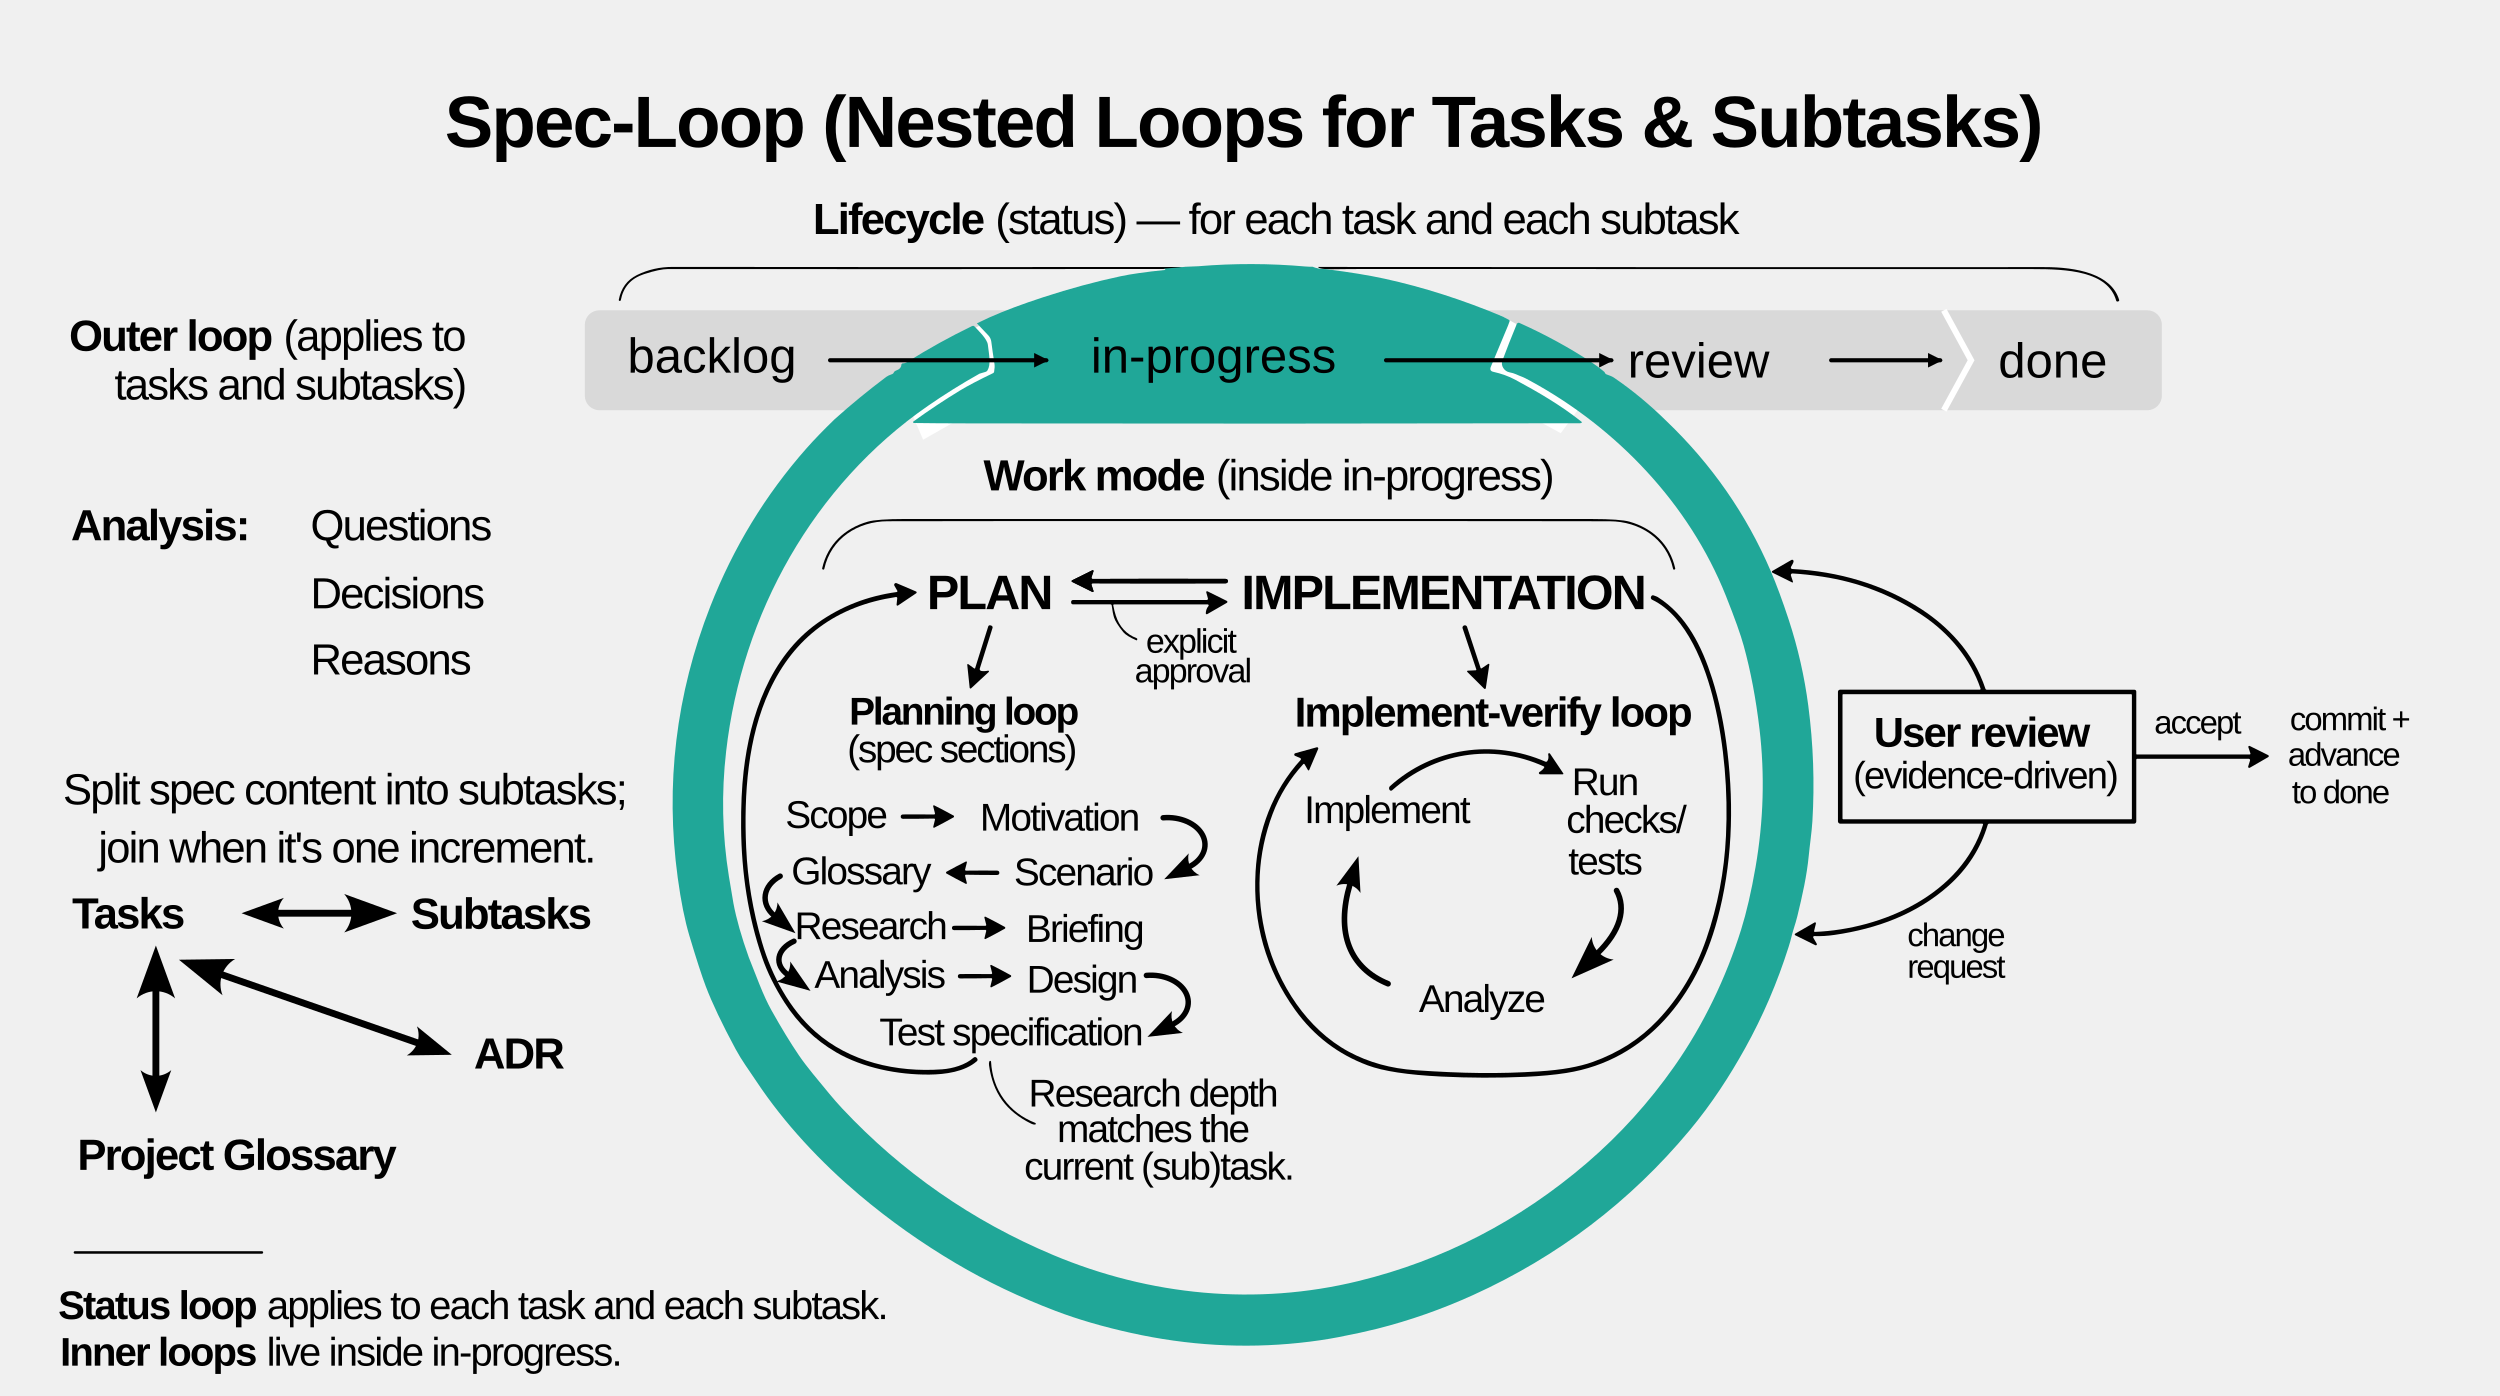
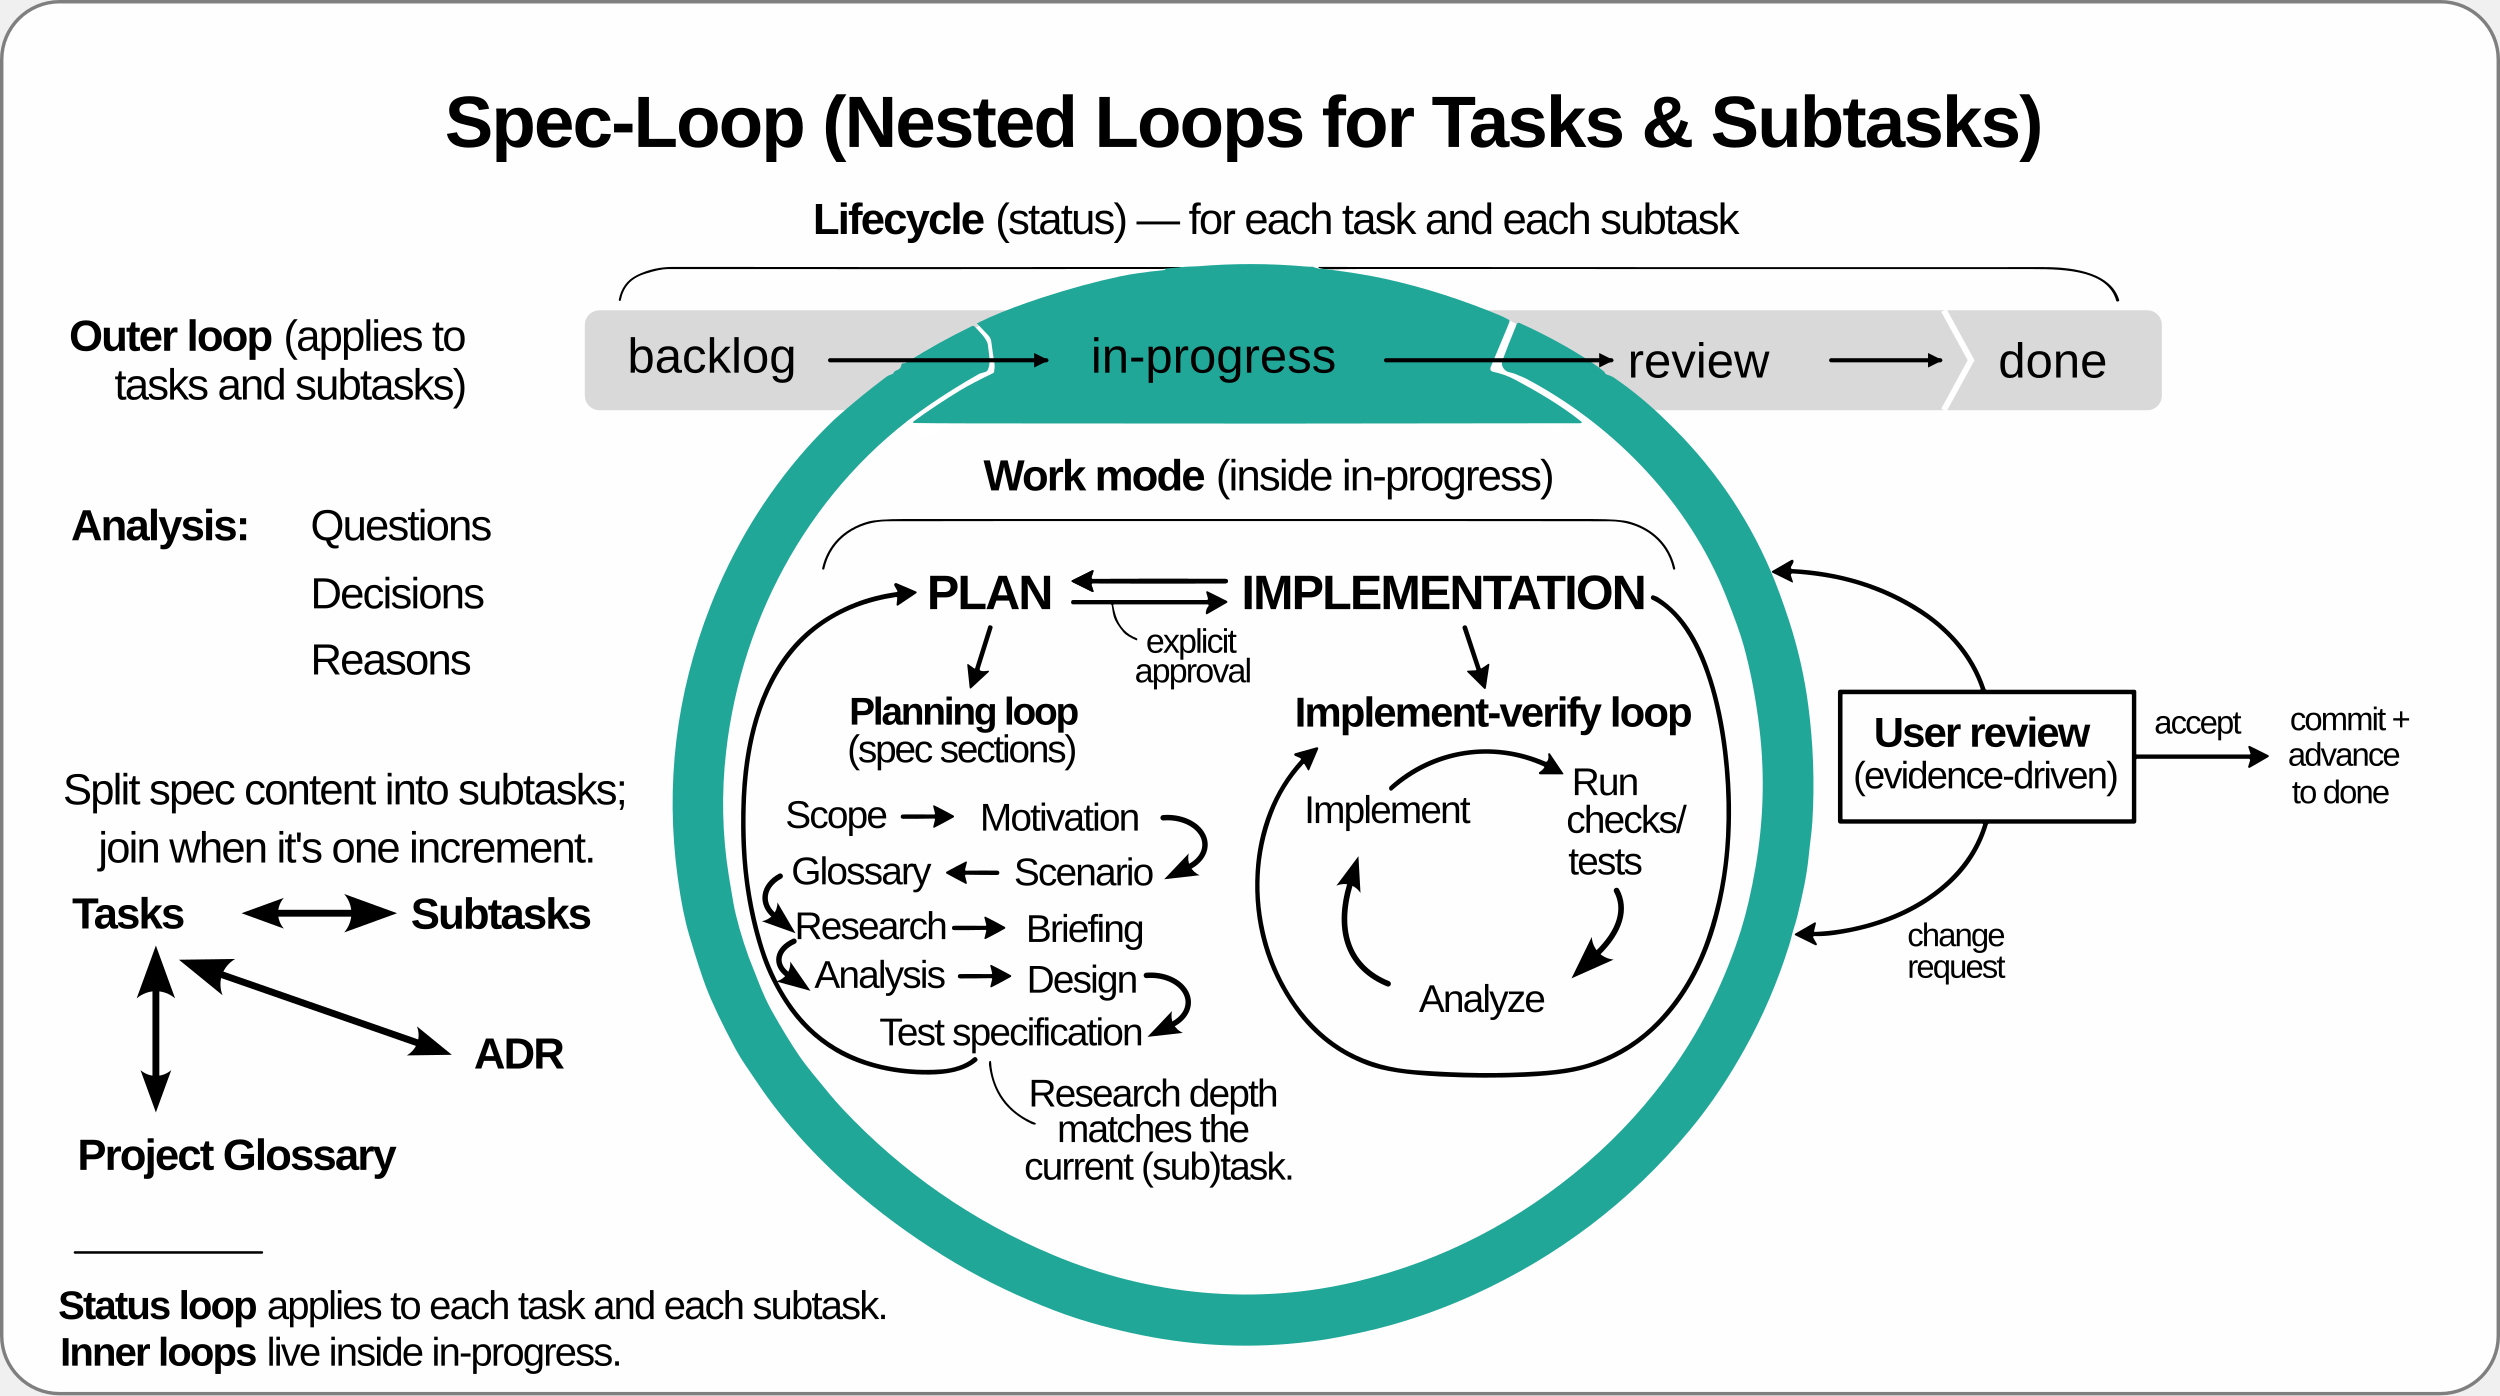
<svg xmlns="http://www.w3.org/2000/svg" version="1.1" viewBox="0.00 0.00 1376.00 768.00" id="svg1754">
  <defs id="defs1754">
    <clipPath id="topGreenClip">
      <rect x="462" y="148" width="435" height="84" id="rect5" />
    </clipPath>
    <clipPath id="topGreenClip-7">
      <rect x="462" y="148" width="435" height="84" id="rect5-0" />
    </clipPath>
    <marker id="arrow" markerWidth="8" markerHeight="8" refX="6.7" refY="4" orient="auto" markerUnits="userSpaceOnUse" viewBox="0 0 8 8" preserveAspectRatio="xMidYMid">
      <path d="M 0,0 8,4 0,8 Z" fill="#000000" id="path4" />
    </marker>
    <marker id="marker1" markerWidth="8" markerHeight="8" refX="6.7" refY="4" orient="auto" markerUnits="userSpaceOnUse" viewBox="0 0 8 8" preserveAspectRatio="xMidYMid">
      <path d="M 0,0 8,4 0,8 Z" fill="#000000" id="path1" />
    </marker>
    <marker id="marker2" markerWidth="8" markerHeight="8" refX="6.7" refY="4" orient="auto" markerUnits="userSpaceOnUse" viewBox="0 0 8 8" preserveAspectRatio="xMidYMid">
      <path d="M 0,0 8,4 0,8 Z" fill="#000000" id="path2" />
    </marker>
    <marker id="arrowSmall" markerWidth="7" markerHeight="7" refX="5.8" refY="3.5" orient="0,00" markerUnits="userSpaceOnUse" viewBox="0 0 7 7" preserveAspectRatio="xMidYMid">
      <path d="M 0,0 7,3.5 0,7 Z" fill="#000000" id="path5" />
    </marker>
    <marker style="overflow:visible" id="ConcaveTriangle_Fnone_S-000000" refX="0" refY="0" orient="auto-start-reverse" markerWidth="0.8" markerHeight="0.8" viewBox="0 0 1 1" preserveAspectRatio="xMidYMid" markerUnits="strokeWidth">
      <path transform="scale(0.7)" d="M -2,-4 9,0 -2,4 c 2,-2.33 2,-5.66 0,-8 z" style="fill:#000000;fill-rule:evenodd;stroke:none" id="path1-9" />
    </marker>
    <marker style="overflow:visible" id="ConcaveTriangle_Fnone_S-000000_reversed" refX="0" refY="0" orient="auto" markerWidth="1" markerHeight="1" viewBox="0 0 1 1" preserveAspectRatio="xMidYMid" markerUnits="strokeWidth">
      <g transform="rotate(180,0,0)" id="g8">
        <path transform="scale(0.7)" d="M -2,-4 9,0 -2,4 c 2,-2.33 2,-5.66 0,-8 z" style="fill:#000000;fill-rule:evenodd;stroke:none" id="path8" />
      </g>
    </marker>
    <marker style="overflow:visible" id="ConcaveTriangle_Fnone_S-000000-3" refX="0" refY="0" orient="auto-start-reverse" markerWidth="1" markerHeight="1" viewBox="0 0 1 1" preserveAspectRatio="xMidYMid">
      <path transform="scale(0.7)" d="M -2,-4 9,0 -2,4 c 2,-2.33 2,-5.66 0,-8 z" style="fill:#000000;fill-rule:evenodd;stroke:none" id="path1-9-2" />
    </marker>
  </defs>
-   <rect style="display:none;fill:#fefefe;fill-opacity:1;stroke:#7f7f7f;stroke-width:3.78;stroke-linecap:round;stroke-linejoin:round;stroke-miterlimit:0;stroke-opacity:1;paint-order:markers stroke fill" id="rect1" width="1372.22" height="764.22" x="1.89" y="1.89" rx="30.89" ry="30.89" />
+   <rect style="display:inline;fill:#fefefe;fill-opacity:1;stroke:#7f7f7f;stroke-width:3.78;stroke-linecap:round;stroke-linejoin:round;stroke-miterlimit:0;stroke-opacity:1;paint-order:markers stroke fill" id="rect1" width="1372.22" height="764.22" x="1.89" y="1.89" rx="30.89" ry="30.89" />
  <path fill="#010101" d="   M 493.84 329.26   A 0.61 0.61 0.0 0 0 493.14 328.60   Q 443.92 336.04 423.57 380.01   C 411.61 405.86 409.38 436.90 410.69 466.52   Q 411.86 492.71 419.41 518.63   Q 423.55 532.87 430.69 545.25   Q 438.44 558.69 448.85 567.89   C 467.54 584.41 493.40 590.38 518.52 588.56   C 524.25 588.15 531.42 586.16 535.89 582.10   A 1.17 1.16 -38.1 0 1 537.64 582.31   L 537.86 582.65   A 1.09 1.08 52.4 0 1 537.68 584.08   C 530.94 589.96 520.25 591.35 511.61 591.45   C 494.30 591.63 474.93 587.79 460.17 579.16   Q 442.87 569.05 431.79 551.82   Q 423.72 539.25 419.51 527.05   C 411.78 504.65 408.08 480.50 407.90 455.36   Q 407.77 437.81 409.29 424.49   C 412.79 393.92 423.81 361.52 450.07 342.86   Q 469.32 329.18 493.51 325.86   A 0.49 0.49 0.0 0 0 493.87 325.13   L 492.28 322.37   A 0.97 0.97 0.0 0 1 493.50 320.99   L 504.20 325.56   A 0.55 0.55 0.0 0 1 504.29 326.52   L 494.24 333.28   A 0.50 0.49 -14.3 0 1 493.47 332.83   L 493.84 329.26   Z" id="path1237" />
  <rect x="321.886" y="170.785" width="868" height="55" rx="8" ry="8" fill="#d9d9d9" id="rect9" />
  <path fill="#010101" d="   M 651.26 146.94   Q 647.04 148.28 641.45 148.04   Q 504.61 148.20 367.75 148.08   Q 363.09 148.08 354.41 150.91   Q 343.77 154.37 341.69 165.21   A 0.55 0.55 0.0 0 1 341.07 165.65   L 341.03 165.64   A 0.55 0.54 10.2 0 1 340.58 165.00   Q 342.41 155.42 350.63 151.36   Q 359.68 146.90 370.25 146.91   Q 510.69 147.08 651.26 146.94   Z" id="path1089" />
  <path fill="#010101" d="m 732.969,148.2 q -6.976,0.05 -7.499,-1.27 199.992,0.15 399.75,0.08 c 17.777,-0.01 36.903,3.7 41.182,18.12 a 0.936,0.68 0 0 1 -0.647,0.8 l -0.082,0.02 a 0.702,0.51 0 0 1 -0.894,-0.39 c -4.568,-16.43 -27.285,-17.45 -45.75,-17.45 q -307.315,0.03 -357.743,-0.05 -21.272,-0.03 -28.317,0.14 z" id="path1090" style="stroke-width:1" />
  <path fill="#ffffff" d="m 834.95,188.307 q -5.19,11.51 -8.97,23.75 l -4.33,-0.09 10.45,-25.28 q 1.49,0.54 2.85,1.62 z" id="path1094" />
  <path fill="#ffffff" d="m 538.99,188.337 6.15,6.25 a 5.79,5.79 0 0 1 1.59,3.22 l 2.06,14.21 -3.87,-0.04 q -0.5,-6.1 -1.02,-11.96 c -0.32,-3.61 -5.08,-7.78 -7.42,-10.45 q 1.22,-0.93 2.51,-1.23 z" id="path1098" />
  <path fill="#010101" d="   M 687.28 285.64   Q 859.12 285.64 876.44 285.67   Q 891.84 285.69 896.91 287.14   C 909.64 290.79 919.05 299.57 922.04 312.80   A 0.59 0.58 75.8 0 1 921.63 313.49   L 921.53 313.52   A 0.52 0.52 0.0 0 1 920.87 313.13   C 917.23 296.35 902.41 286.97 885.94 286.90   Q 860.50 286.79 687.28 286.79   Q 514.06 286.78 488.63 286.89   C 472.16 286.95 457.34 296.33 453.69 313.11   A 0.52 0.52 0.0 0 1 453.03 313.50   L 452.93 313.47   A 0.59 0.58 -75.8 0 1 452.52 312.78   C 455.52 299.55 464.93 290.77 477.66 287.12   Q 482.73 285.67 498.13 285.65   Q 515.45 285.63 687.28 285.64   Z" id="path1214" />
  <path fill="#010101" d="   M 986.85 320.19   A 0.32 0.31 -85.6 0 1 986.41 320.57   L 975.54 315.19   A 0.53 0.53 0.0 0 1 975.51 314.25   L 986.01 308.19   A 0.79 0.79 0.0 0 1 987.19 308.93   Q 987.13 309.83 985.80 311.95   A 0.81 0.80 -72.6 0 0 986.44 313.18   C 1011.55 314.41 1036.48 321.50 1057.84 335.49   Q 1069.10 342.87 1077.73 352.77   Q 1087.86 364.40 1092.80 379.14   A 0.72 0.71 -9.0 0 0 1093.48 379.63   L 1174.80 379.63   A 1.01 1.00 0.0 0 1 1175.81 380.63   L 1175.81 414.96   A 0.30 0.30 0.0 0 0 1176.11 415.26   L 1238.20 415.26   A 0.44 0.44 0.0 0 0 1238.62 414.68   L 1237.49 411.24   A 0.55 0.54 3.9 0 1 1238.25 410.58   L 1248.40 415.62   A 0.62 0.62 0.0 0 1 1248.44 416.71   L 1238.27 422.58   A 0.61 0.61 0.0 0 1 1237.39 421.87   L 1238.41 418.62   A 0.76 0.76 0.0 0 0 1237.68 417.63   L 1176.37 417.63   A 0.56 0.56 0.0 0 0 1175.81 418.19   L 1175.81 452.14   A 1.22 1.22 0.0 0 1 1174.59 453.36   L 1094.82 453.36   A 0.80 0.79 -81.6 0 0 1094.06 453.93   Q 1088.22 473.51 1072.49 487.53   C 1054.83 503.26 1032.95 511.18 1009.81 514.56   Q 1003.89 515.43 998.60 515.22   A 0.61 0.61 0.0 0 0 998.04 516.14   L 999.95 519.44   A 0.59 0.58 -1.6 0 1 999.18 520.25   L 988.10 514.76   A 0.50 0.50 0.0 0 1 988.07 513.88   L 998.76 507.71   A 0.50 0.50 0.0 0 1 999.49 508.27   L 998.47 512.42   A 0.41 0.41 0.0 0 0 998.88 512.92   C 1036.13 511.43 1079.64 492.21 1091.48 453.85   A 0.38 0.38 0.0 0 0 1091.12 453.36   L 1012.93 453.36   A 1.32 1.32 0.0 0 1 1011.61 452.04   L 1011.61 380.78   A 1.18 1.18 0.0 0 1 1012.79 379.60   L 1089.67 379.60   A 0.46 0.46 0.0 0 0 1090.10 378.99   C 1084.54 362.51 1072.58 348.30 1057.94 338.58   Q 1032.73 321.83 1002.95 317.38   Q 994.05 316.05 986.59 315.63   A 0.86 0.86 0.0 0 0 985.72 316.76   L 986.85 320.19   Z   M 1173.39 382.48   A 0.39 0.39 0.0 0 0 1173.00 382.09   L 1014.50 382.09   A 0.39 0.39 0.0 0 0 1014.11 382.48   L 1014.11 450.54   A 0.39 0.39 0.0 0 0 1014.50 450.93   L 1173.00 450.93   A 0.39 0.39 0.0 0 0 1173.39 450.54   L 1173.39 382.48   Z" id="path1215" />
  <path fill="#010101" d="   M 675.87 319.84   Q 675.87 320.39 675.44 320.76   Q 675.08 321.06 674.47 321.06   Q 635.93 321.19 601.38 321.04   A 0.66 0.66 0.0 0 0 600.75 321.90   L 601.87 325.29   A 0.44 0.44 0.0 0 1 601.26 325.82   L 589.97 320.22   A 0.11 0.04 24.9 0 1 589.93 320.18   Q 589.80 319.97 589.80 319.85   Q 589.80 319.73 589.93 319.51   A 0.11 0.04 -24.9 0 1 589.97 319.47   L 601.26 313.87   A 0.44 0.44 0.0 0 1 601.87 314.40   L 600.75 317.79   A 0.66 0.66 0.0 0 0 601.38 318.65   Q 635.93 318.50 674.47 318.62   Q 675.08 318.62 675.44 318.92   Q 675.87 319.29 675.87 319.84   Z" id="path1216" />
  <path fill="#010101" d="   M 625.92 352.05   L 625.80 352.30   A 0.27 0.26 -63.9 0 1 625.45 352.43   Q 619.93 350.00 618.27 347.95   Q 614.12 342.83 613.18 339.91   Q 612.41 337.48 611.88 333.22   A 0.68 0.68 0.0 0 0 611.21 332.63   L 590.53 332.63   A 0.98 0.98 0.0 0 1 589.55 331.65   L 589.55 331.25   A 1.00 1.00 0.0 0 1 590.55 330.25   L 664.17 330.25   A 0.70 0.70 0.0 0 0 664.84 329.36   L 663.91 325.99   A 0.47 0.47 0.0 0 1 664.57 325.45   L 675.23 330.73   A 0.61 0.60 43.0 0 1 675.27 331.79   L 664.48 338.01   A 0.55 0.54 76.3 0 1 663.66 337.51   Q 663.78 335.13 665.13 333.58   A 0.56 0.56 0.0 0 0 664.71 332.66   L 613.18 332.66   A 0.45 0.45 0.0 0 0 612.74 333.20   Q 613.38 336.47 614.13 338.79   Q 617.10 348.01 625.62 351.27   A 0.57 0.56 -66.3 0 1 625.92 352.05   Z" id="path1238" />
  <path fill="#010101" d="   M 724.74 411.30   A 0.67 0.67 0.0 0 1 725.53 412.21   L 720.58 423.81   A 0.39 0.38 41.5 0 1 719.89 423.85   L 718.04 420.65   A 0.45 0.44 51.0 0 0 717.32 420.57   Q 706.16 432.73 700.45 447.99   Q 687.99 481.26 697.03 516.57   C 703.47 541.73 719.40 566.53 742.42 578.89   Q 758.76 587.66 779.00 589.04   C 805.29 590.84 824.71 591.15 847.55 589.66   Q 865.45 588.49 876.65 584.50   Q 897.76 576.97 912.37 561.60   Q 930.18 542.86 939.14 516.87   Q 948.58 489.49 949.98 460.06   C 951.14 435.67 949.08 410.31 943.38 386.32   C 938.79 367.00 928.52 339.22 909.31 330.07   A 1.21 1.20 24.2 0 1 908.71 328.51   L 908.83 328.25   A 1.01 1.00 20.7 0 1 910.08 327.69   Q 911.91 328.30 912.40 328.61   C 928.31 338.58 936.78 356.01 942.35 373.44   Q 948.14 391.53 950.78 413.76   C 954.48 444.93 953.33 476.10 945.14 506.43   C 933.99 547.75 906.59 583.57 862.06 590.57   Q 852.34 592.10 839.50 592.68   Q 816.88 593.70 793.33 592.54   Q 765.67 591.17 752.84 586.40   Q 728.20 577.23 712.81 555.82   Q 688.61 522.13 691.07 479.69   C 692.40 456.82 700.43 435.24 715.86 418.28   A 0.65 0.65 0.0 0 0 715.63 417.24   L 712.79 416.02   A 0.76 0.76 0.0 0 1 712.88 414.59   L 724.74 411.30   Z" id="path1239" />
  <path fill="#010101" d="   M 543.85 369.14   A 0.41 0.41 0.0 0 1 544.21 369.84   L 534.48 378.85   A 0.47 0.47 0.0 0 1 533.70 378.55   L 532.37 365.89   A 0.37 0.36 15.1 0 1 532.95 365.56   L 536.19 367.91   A 0.34 0.34 0.0 0 0 536.72 367.73   L 543.92 344.80   A 0.94 0.94 0.0 0 1 545.10 344.18   L 545.64 344.35   A 1.01 1.00 -72.6 0 1 546.29 345.61   L 539.27 367.99   A 1.01 1.00 -76.3 0 0 540.05 369.28   Q 541.74 369.58 543.85 369.14   Z" id="path1241" />
  <path fill="#010101" d="   M 805.85 344.24   Q 806.55 344.01 807.18 344.53   A 0.83 0.79 12.5 0 1 807.43 344.90   L 814.91 367.62   A 0.41 0.40 -25.4 0 0 815.52 367.83   L 819.10 365.42   A 0.41 0.40 -13.0 0 1 819.73 365.81   Q 818.36 375.53 817.78 378.86   C 817.76 378.97 817.55 379.13 817.43 379.17   C 817.30 379.21 817.04 379.20 816.96 379.13   Q 814.51 376.81 807.60 369.83   A 0.41 0.40 -23.7 0 1 807.88 369.14   L 812.19 368.93   A 0.41 0.40 -11.2 0 0 812.55 368.40   L 804.98 345.71   A 0.83 0.79 -49.1 0 1 804.96 345.26   Q 805.15 344.47 805.85 344.24   Z" id="path1242" />
  <path fill="#010101" d="   M 852.12 415.21   A 0.55 0.55 0.0 0 1 853.12 414.79   L 860.44 425.67   A 0.33 0.33 0.0 0 1 860.17 426.18   L 847.68 426.18   A 0.69 0.69 0.0 0 1 847.32 424.90   Q 849.06 423.84 849.91 422.50   A 0.46 0.45 -61.9 0 0 849.72 421.84   C 821.20 408.91 789.55 414.30 766.21 434.99   A 0.91 0.91 0.0 0 1 764.80 434.72   L 764.71 434.56   A 1.56 1.56 0.0 0 1 765.05 432.70   C 788.51 411.48 821.86 406.71 850.62 419.22   A 0.81 0.80 30.2 0 0 851.58 418.97   Q 852.62 417.58 852.12 415.21   Z" id="path1348" />
  <path fill="#010101" d="m 525.096,449.377 q 0,0.35 -0.18,0.46 -5.67,3.18 -10.69,5.72 a 0.4,0.41 83.2 0 1 -0.58,-0.45 l 0.97,-3.95 a 0.51,0.5 6.6 0 0 -0.5,-0.62 q -8.69,0.16 -16.94,0.15 -1.42,-0.01 -1.42,-1.21 0,-1.2 1.41,-1.21 8.25,-0.07 16.94,0.03 a 0.5,0.51 83 0 0 0.5,-0.62 l -1,-3.95 a 0.41,0.4 6.4 0 1 0.58,-0.45 q 5.04,2.51 10.72,5.65 0.19,0.1 0.19,0.45 z" id="path1425" />
  <path fill="#010101" d="   M 552.49 604.90   Q 558.86 613.72 569.82 618.05   A 0.48 0.48 0.0 0 1 569.68 618.97   Q 568.74 619.04 567.63 618.50   Q 557.22 613.40 551.57 605.56   Q 545.92 597.73 544.35 586.23   Q 544.19 585.02 544.56 584.15   A 0.48 0.48 0.0 0 1 545.47 584.31   Q 546.12 596.07 552.49 604.90   Z" id="path1622" />
  <rect fill="#010101" x="40.56" y="688.66" width="104.28" height="1.38" rx="0.67" id="rect1671" />
  <text x="684.739" y="80.87" text-anchor="middle" class="sans title" id="text6" style="font-style:normal;font-variant:normal;font-weight:bold;font-stretch:normal;font-size:40px;font-family:Arial, Helvetica, sans-serif;-inkscape-font-specification:'Arial, Helvetica, sans-serif, Bold';font-variant-ligatures:normal;font-variant-caps:normal;font-variant-numeric:normal;font-variant-east-asian:normal;letter-spacing:-1px;text-anchor:middle;fill:#000000">Spec-Loop (Nested Loops for Tasks &amp; Subtasks)</text>
  <text x="447.439" y="128.783" class="sans head" id="text8" style="font-size:24px;font-family:Arial, Helvetica, sans-serif;letter-spacing:-1px;fill:#000000">
    <tspan style="font-style:normal;font-variant:normal;font-weight:bold;font-stretch:normal;font-size:24px;font-family:Arial, Helvetica, sans-serif;-inkscape-font-specification:'Arial, Helvetica, sans-serif Bold';letter-spacing:-1px" id="tspan78">Lifecycle</tspan> (status) — for each task and each subtask</text>
  <g id="g15" transform="translate(-9.914135)">
    <text x="47.932" y="193.08" class="sans sec" id="text17" style="font-size:24px;font-family:Arial, Helvetica, sans-serif;letter-spacing:-1px;fill:#000000">
      <tspan style="font-style:normal;font-variant:normal;font-weight:bold;font-stretch:normal;font-family:Arial, Helvetica, sans-serif;-inkscape-font-specification:'Arial, Helvetica, sans-serif Bold'" id="tspan1">Outer loop</tspan> (applies to</text>
    <text x="72.932" y="219.906" class="sans sec" id="text18" style="font-size:24px;font-family:Arial, Helvetica, sans-serif;letter-spacing:-1px;fill:#000000">tasks and subtasks)</text>
  </g>
  <rect style="fill:#ffffff;fill-opacity:1;stroke:none;stroke-width:3.114;stroke-linecap:round;stroke-linejoin:round;stroke-miterlimit:0;stroke-dasharray:none;paint-order:markers stroke fill" id="rect1755" width="65.86" height="41.434" x="775.287" y="-244.806" transform="matrix(0.8781769,0.4783359,-0.5918801,0.8060261,0,0)" />
  <rect style="fill:#ffffff;fill-opacity:1;stroke:none;stroke-width:3.11;stroke-linecap:round;stroke-linejoin:round;stroke-miterlimit:0;stroke-dasharray:none;paint-order:markers stroke fill" id="rect1755-1" width="64.513" height="39.49" x="373.967" y="425.192" transform="matrix(0.8689689,-0.4948666,0.3940724,0.9190794,0,0)" />
  <path d="m 917.14,231.68 q 37.34,35.74 57.42,82.52 4.8,11.19 9.98,26.99 7.61,23.21 10.75,47.3 4.16,31.88 2.25,63.54 c -0.35,5.93 -1.38,12.45 -2.01,19.02 -1.05,10.89 -3.47,21.76 -6.31,33.39 -1.09,4.44 -2.48,7.86 -3.38,11.9 q -0.37,1.63 -1.36,4.75 -9.35,29.57 -24.01,55.92 c -8.45,15.18 -18.35,30.55 -30.55,45.18 q -49.08,58.84 -119.3,90.68 -25.68,11.64 -52.51,18.44 -7.95,2.02 -21.3,4.63 -9.9,1.93 -21.55,3.16 -46.08,4.87 -92.62,-5.43 -23.35,-5.16 -41.68,-12.15 -29.63,-11.28 -54.82,-26.18 -28.44,-16.82 -53.11,-37.64 c -21.5,-18.15 -41.42,-39.52 -56.7,-62.52 -4.44,-6.68 -8.04,-11.43 -11.46,-17.76 q -11.18,-20.75 -16.42,-34.56 -3.21,-8.44 -9,-27.77 -3.78,-12.58 -6.41,-31.86 -10.5,-76.87 17.94,-149.53 18.99,-48.51 52.86,-86.87 6.24,-7.07 15.55,-16.09 13.68,-12.27 28.5,-23.37 0.99,-0.74 3.17,-1.47 a 1.41,1.41 0 0 0 0.83,-0.76 q 0.05,-0.13 0.1,-0.22 a 1.81,1.81 0 0 1 1.02,-0.89 q 2.98,-0.99 3.1,-3.25 a 0.83,0.84 4 0 1 0.9,-0.79 q 0.36,0.03 0.8,-0.09 a 5.54,5.64 22.3 0 0 1.49,-0.64 q 17.51,-10.99 35.73,-19.8 0.31,-0.15 1.04,-0.07 c 2.3,2.45 7.27,7.09 7.65,10.37 0.67,5.69 1.78,10.79 -0.21,14.12 a 1.76,1.78 7.9 0 1 -1.02,0.78 l -3.23,0.97 a 1.19,1.08 21.3 0 0 -0.21,0.08 q -14.72,8.26 -28.37,17.72 c -62.95,43.6 -102.33,114.35 -111.01,190.09 -2.65,23.08 -2.19,45.81 1.52,68.85 q 1.74,10.79 2.48,14.75 2.39,12.8 8.45,29.76 0.59,1.64 5.79,14.68 3.48,8.73 6.65,14.41 8.22,14.69 15.15,24.87 c 4.44,6.52 10.16,13.16 16.7,21.11 q 3.65,4.43 7.13,8.14 49.3,52.56 116,80.62 c 53.37,22.46 111.98,28.12 168.11,14.39 q 69.89,-17.11 125.61,-64.86 27.33,-23.43 48.37,-53.42 c 16.06,-22.89 28.42,-48.83 36.64,-75.03 q 4.48,-14.27 7.99,-34.56 6.62,-38.32 2.17,-75.97 -2.96,-24.99 -8.68,-45.8 -2.55,-9.28 -9.86,-27.61 C 929.74,277.33 889.74,235.43 842.12,209.55 q -3.1,-1.68 -3.83,-1.95 c -3.51,-1.27 -4.21,-2.07 -7.64,-2.72 -2.56,-0.49 -4.78,-3.56 -3.78,-6.28 q 3.66,-9.87 7.57,-19.27 0.19,-1 0.85,-1.51 a 0.9,0.9 0 0 1 0.91,-0.12 q 21.41,9.61 39.73,21.68 3.73,2.46 7.05,5.23 0.27,0.23 0.49,0.79 a 1.02,1 88.6 0 0 0.64,0.62 q 2.89,0.94 4.25,1.87 15.02,10.25 28.78,23.79 z" id="path1704-3" style="fill:#20a798" />
  <path d="m 722.421,146.8 q 2.83,1.28 7.42,1.35 19.15,2.39 32.09,5.22 32.2,7.04 65.2,20.87 l 3.43,1.81 a 0.66,0.66 0 0 1 0.31,0.81 l -0.83,2.28 q -4.73,11.32 -9.45,22.63 -0.99,2.36 1.28,2.87 6.83,1.52 12.13,4.38 c 13.1,7.06 25.31,14.23 36.49,23.13 a 0.37,0.37 0 0 1 -0.08,0.63 q -0.37,0.17 -0.73,0.17 -167.57,0.36 -333.25,0.09 -23.32,-0.04 -33.42,-0.22 a 0.47,0.47 0 0 1 -0.26,-0.85 q 12.76,-9.2 25.55,-16.99 6.41,-3.9 18.33,-9.62 a 0.96,0.96 0 0 0 0.52,-0.68 q 0.47,-2.62 0.21,-4.34 -1.1,-7.1 -1.74,-12.23 a 6.26,6.22 19.8 0 0 -1.68,-3.55 l -6.26,-6.58 6.78,-3.21 q 12.53,-5.58 29.72,-11.17 22.03,-7.18 42.59,-11.55 8.77,-1.87 24.42,-3.46 a 0.22,0.22 0 0 0 0.05,-0.43 l -0.86,-0.27 9.83,-0.83 q 2.25,-0.29 4.64,-0.33 3.07,-0.05 4.64,-0.19 29.47,-2.46 58.95,0.13 2.05,0.18 3.98,0.13 z" id="path1713" style="fill:#20a798" />
  <path d="m 1069.886,170.785 15,27.5 -15,27.5" stroke="#ffffff" stroke-width="3.3" fill="none" id="path11" />
  <text x="391.886" y="205.107" text-anchor="middle" class="sans bar" id="text11" style="font-size:27px;font-family:Arial, Helvetica, sans-serif;fill:#000000">backlog</text>
  <text x="667.93" y="205.107" text-anchor="middle" class="sans bar" id="text12" style="font-size:27px;font-family:Arial, Helvetica, sans-serif;fill:#000000">in-progress</text>
  <text x="934.886" y="207.79" text-anchor="middle" class="sans bar" id="text13" style="font-size:27px;font-family:Arial, Helvetica, sans-serif;fill:#000000">review</text>
  <text x="1129.886" y="207.79" text-anchor="middle" class="sans bar" id="text14" style="font-size:27px;font-family:Arial, Helvetica, sans-serif;fill:#000000">done</text>
  <line x1="456.886" y1="198.285" x2="575.886" y2="198.285" class="thin" marker-end="url(#arrow)" id="line14" style="fill:none;stroke:#000000;stroke-width:2.3;stroke-linecap:round;stroke-linejoin:round" />
  <line x1="762.886" y1="198.285" x2="886.886" y2="198.285" class="thin" marker-end="url(#arrow)" id="line15" style="fill:none;stroke:#000000;stroke-width:2.3;stroke-linecap:round;stroke-linejoin:round" />
  <line x1="1007.886" y1="198.285" x2="1067.886" y2="198.285" class="thin" marker-end="url(#arrow)" id="line16" style="fill:none;stroke:#000000;stroke-width:2.3;stroke-linecap:round;stroke-linejoin:round" />
  <text x="39.682" y="511.021" class="sans sec-b" id="text67" style="font-style:normal;font-variant:normal;font-weight:bold;font-stretch:normal;font-size:24px;font-family:Arial, Helvetica, sans-serif;-inkscape-font-specification:'Arial, Helvetica, sans-serif, Bold';font-variant-ligatures:normal;font-variant-caps:normal;font-variant-numeric:normal;font-variant-east-asian:normal;letter-spacing:-1px;fill:#000000">Tasks</text>
  <g id="g10" transform="translate(0,-179.8972)">
    <text x="34.657" y="622.62" class="sans sec" id="text68" style="font-size:24px;font-family:Arial, Helvetica, sans-serif;letter-spacing:-1px;fill:#000000">Split spec content into subtasks;</text>
    <text x="54.114" y="654.62" class="sans sec" id="text69" style="font-size:24px;font-family:Arial, Helvetica, sans-serif;letter-spacing:-1px;fill:#000000">join when it's one increment.</text>
  </g>
  <text x="510.174" y="335.261" class="sans sec-b" id="text21" style="font-weight:700;font-size:26.667px;font-family:Arial, Helvetica, sans-serif;letter-spacing:-1px;fill:#000000">PLAN</text>
  <text x="683.304" y="335.261" class="sans sec-b" id="text22" style="font-weight:700;font-size:26.667px;font-family:Arial, Helvetica, sans-serif;letter-spacing:-1px;fill:#000000">IMPLEMENTATION</text>
  <text x="541.304" y="269.913" class="sans sec-b" id="text19" style="font-weight:700;font-size:24px;font-family:Arial, Helvetica, sans-serif;letter-spacing:-1px;fill:#000000">Work mode <tspan style="font-style:normal;font-variant:normal;font-weight:normal;font-stretch:normal;font-size:24px;font-family:Arial, Helvetica, sans-serif;-inkscape-font-specification:'Arial, Helvetica, sans-serif'" id="tspan80">(inside in-progress)</tspan>
  </text>
  <g id="g1756" transform="translate(-2.173913,2.173913)">
    <text x="657.913" y="357.087" text-anchor="middle" class="sans body" id="text23" style="font-size:18.667px;font-family:Arial, Helvetica, sans-serif;letter-spacing:-1px;fill:#000000">explicit</text>
    <text x="659.002" y="373.378" text-anchor="middle" class="sans body" id="text24" style="font-size:18.667px;font-family:Arial, Helvetica, sans-serif;letter-spacing:-1px;fill:#000000">approval</text>
  </g>
  <text x="712.609" y="399.913" class="sans loop-b" id="text44" style="font-weight:700;font-size:23px;font-family:Arial, Helvetica, sans-serif;letter-spacing:-1px;fill:#000000">Implement-verify loop</text>
  <g id="g1" transform="translate(-1.086956)">
    <text x="1092" y="411" text-anchor="middle" class="sans loop-b" id="text58" style="font-weight:700;font-size:23px;font-family:Arial, Helvetica, sans-serif;letter-spacing:-1px;fill:#000000">User review</text>
    <text x="1094.174" y="433.913" text-anchor="middle" class="sans loop" id="text59" style="font-size:21px;font-family:Arial, Helvetica, sans-serif;letter-spacing:-1px;fill:#000000">(evidence-driven)</text>
  </g>
  <text x="1185.696" y="403.739" class="sans body" id="text63" style="font-size:18px;font-family:Arial, Helvetica, sans-serif;letter-spacing:-1px;fill:#000000">accept</text>
  <g id="g1754" transform="translate(4.347826,-1.086957)">
    <text x="1256" y="403" class="sans body" id="text64" style="font-size:18px;font-family:Arial, Helvetica, sans-serif;letter-spacing:-1px;fill:#000000">commit +</text>
    <text x="1254.911" y="422.557" class="sans body" id="text65" style="font-size:18px;font-family:Arial, Helvetica, sans-serif;letter-spacing:-1px;fill:#000000">advance</text>
    <text x="1257.089" y="443.203" class="sans body" id="text66" style="font-size:18px;font-family:Arial, Helvetica, sans-serif;letter-spacing:-1px;fill:#000000">to done</text>
  </g>
  <g id="g80" transform="translate(34.78258,-15.21739)">
    <text x="1015" y="536" class="sans body" id="text61" style="font-size:18px;font-family:Arial, Helvetica, sans-serif;letter-spacing:-1px;fill:#000000">change</text>
    <text x="1015" y="553.38" class="sans body" id="text62" style="font-size:18px;font-family:Arial, Helvetica, sans-serif;letter-spacing:-1px;fill:#000000">request</text>
  </g>
  <g id="g81">
    <text x="32" y="726" class="sans sec" id="text70" style="font-style:normal;font-variant:normal;font-weight:normal;font-stretch:normal;font-size:22px;font-family:Arial, Helvetica, sans-serif;-inkscape-font-specification:'Arial, Helvetica, sans-serif, Normal';font-variant-ligatures:normal;font-variant-caps:normal;font-variant-numeric:normal;font-variant-east-asian:normal;letter-spacing:-1px;fill:#000000">
      <tspan id="tspan73" x="32" y="726" style="font-size:22px">
        <tspan style="font-style:normal;font-variant:normal;font-weight:bold;font-stretch:normal;font-size:22px;font-family:Arial, Helvetica, sans-serif;-inkscape-font-specification:'Arial, Helvetica, sans-serif Bold';letter-spacing:-1px" id="tspan75">Status loop</tspan> applies to each task and each subtask.</tspan>
    </text>
    <text x="33.089" y="751.646" class="sans sec" id="text72" style="font-style:normal;font-variant:normal;font-weight:normal;font-stretch:normal;font-size:22px;font-family:Arial, Helvetica, sans-serif;-inkscape-font-specification:'Arial, Helvetica, sans-serif, Normal';font-variant-ligatures:normal;font-variant-caps:normal;font-variant-numeric:normal;font-variant-east-asian:normal;letter-spacing:-1px;fill:#000000">
      <tspan id="tspan74" x="33.089" y="751.646" style="font-size:22px">
        <tspan style="font-style:normal;font-variant:normal;font-weight:bold;font-stretch:normal;font-size:22px;font-family:Arial, Helvetica, sans-serif;-inkscape-font-specification:'Arial, Helvetica, sans-serif Bold';letter-spacing:-1px" id="tspan76">Inner loops</tspan> live inside in-progress.</tspan>
    </text>
  </g>
  <g id="g1755" transform="translate(-7.608696,-2.173913)">
    <text x="475" y="401" class="sans loop-b" id="text26" style="font-weight:700;font-size:21.333px;font-family:Arial, Helvetica, sans-serif;letter-spacing:-1.2px;fill:#000000">Planning loop</text>
    <text x="473.911" y="421.734" class="sans loop" id="text27" style="font-size:21.333px;font-family:Arial, Helvetica, sans-serif;letter-spacing:-1.2px;fill:#000000">(spec sections)</text>
  </g>
  <text x="432.228" y="455.714" class="sans body" id="text28" style="font-size:21.333px;font-family:Arial, Helvetica, sans-serif;letter-spacing:-1px;fill:#000000">Scope</text>
  <text x="539.353" y="457.169" class="sans body" id="text29" style="font-size:21.333px;font-family:Arial, Helvetica, sans-serif;letter-spacing:-1px;fill:#000000">Motivation</text>
  <g id="g82" transform="translate(-30.09839,-5.300359)">
    <text x="588.168" y="492.58" class="sans body" id="text30" style="font-size:21.333px;font-family:Arial, Helvetica, sans-serif;letter-spacing:-1px;fill:#000000">Scenario</text>
  </g>
  <text x="564.663" y="518.449" class="sans body" id="text33" style="font-size:21.333px;font-family:Arial, Helvetica, sans-serif;letter-spacing:-1px;fill:#000000">Briefing</text>
  <text x="437.335" y="516.913" class="sans body" id="text34" style="font-size:21.333px;font-family:Arial, Helvetica, sans-serif;letter-spacing:-1px;fill:#000000">Research</text>
  <text x="565.073" y="546.349" class="sans body" id="text35" style="font-size:21.333px;font-family:Arial, Helvetica, sans-serif;letter-spacing:-1px;fill:#000000">Design</text>
  <text x="483.982" y="575.345" class="sans body" id="text36" style="font-size:21.333px;font-family:Arial, Helvetica, sans-serif;letter-spacing:-1px;fill:#000000">Test specification</text>
  <g id="g83" transform="translate(23.91304,-11.95652)">
    <text x="611" y="640.557" text-anchor="middle" class="sans body" id="text42" style="font-size:21.333px;font-family:Arial, Helvetica, sans-serif;letter-spacing:-1px;fill:#000000">matches the</text>
    <text x="611" y="621" text-anchor="middle" class="sans body" id="text41" style="font-size:21.333px;font-family:Arial, Helvetica, sans-serif;letter-spacing:-1px;fill:#000000">Research depth</text>
    <text x="614.266" y="661.203" text-anchor="middle" class="sans body" id="text43" style="font-size:21.333px;font-family:Arial, Helvetica, sans-serif;letter-spacing:-1px;fill:#000000">current (sub)task.</text>
  </g>
  <text x="717.826" y="453" class="sans body" id="text45" style="font-size:21.333px;font-family:Arial, Helvetica, sans-serif;letter-spacing:-1px;fill:#000000">Implement</text>
  <g id="g84" transform="translate(1.086957,-4.347826)">
    <text x="864" y="442" class="sans body" id="text46" style="font-size:21.333px;font-family:Arial, Helvetica, sans-serif;letter-spacing:-1px;fill:#000000">Run</text>
    <text x="861" y="462.734" class="sans body" id="text47" style="font-size:21.333px;font-family:Arial, Helvetica, sans-serif;letter-spacing:-1px;fill:#000000">checks/</text>
    <text x="862.089" y="485.646" class="sans body" id="text48" style="font-size:21.333px;font-family:Arial, Helvetica, sans-serif;letter-spacing:-1px;fill:#000000">tests</text>
  </g>
  <text x="780.957" y="557" class="sans body" id="text51" style="font-size:21.333px;font-family:Arial, Helvetica, sans-serif;letter-spacing:-1px;fill:#000000">Analyze</text>
  <path d="M 763.991,541.46 C 743.173,532.959 734.846,513.83 743.173,486.199" class="thin" marker-end="url(#arrowSmall)" id="path36-6" style="fill:none;stroke:#000000;stroke-width:3.1;stroke-linecap:round;stroke-linejoin:round;stroke-dasharray:none;marker-end:url(#ConcaveTriangle_Fnone_S-000000)" />
  <path d="m 889.752,490.167 c 5.434,9.971 2.168,22.295 -10.738,34.753" class="thin" marker-end="url(#arrowSmall)" id="path36-6-6" style="fill:none;stroke:#000000;stroke-width:3.1;stroke-linecap:round;stroke-linejoin:round;stroke-dasharray:none;marker-end:url(#ConcaveTriangle_Fnone_S-000000-3)" />
  <text x="448.237" y="543.725" class="sans body" id="text1" style="font-size:21.333px;font-family:Arial, Helvetica, sans-serif;letter-spacing:-1px;fill:#000000">Analysis</text>
  <path fill="#010101" d="   M 675.87 319.84   Q 675.87 320.39 675.44 320.76   Q 675.08 321.06 674.47 321.06   Q 635.93 321.19 601.38 321.04   A 0.66 0.66 0.0 0 0 600.75 321.90   L 601.87 325.29   A 0.44 0.44 0.0 0 1 601.26 325.82   L 589.97 320.22   A 0.11 0.04 24.9 0 1 589.93 320.18   Q 589.80 319.97 589.80 319.85   Q 589.80 319.73 589.93 319.51   A 0.11 0.04 -24.9 0 1 589.97 319.47   L 601.26 313.87   A 0.44 0.44 0.0 0 1 601.87 314.40   L 600.75 317.79   A 0.66 0.66 0.0 0 0 601.38 318.65   Q 635.93 318.50 674.47 318.62   Q 675.08 318.62 675.44 318.92   Q 675.87 319.29 675.87 319.84   Z" id="path6" />
  <g id="g2" transform="translate(-152.6534,-5.842638)">
    <text x="588.168" y="492.58" class="sans body" id="text2" style="font-size:21.333px;font-family:Arial, Helvetica, sans-serif;letter-spacing:-1px;fill:#000000">Glossary</text>
  </g>
  <path fill="#010101" d="m 520.701,480.287 q 0,0.35 0.18,0.46 5.67,3.18 10.69,5.72 a 0.41,0.4 6.8 0 0 0.58,-0.45 l -0.97,-3.95 a 0.5,0.51 83.4 0 1 0.5,-0.62 q 8.69,0.16 16.94,0.15 1.42,-0.01 1.42,-1.21 0,-1.2 -1.41,-1.21 -8.25,-0.07 -16.94,0.03 a 0.51,0.5 7 0 1 -0.5,-0.62 l 1,-3.95 a 0.4,0.41 83.6 0 0 -0.58,-0.45 q -5.04,2.51 -10.72,5.65 -0.19,0.1 -0.19,0.45 z" id="path3" />
  <path style="fill:none;fill-rule:nonzero;stroke:#000000;stroke-width:3.001;stroke-linecap:round;stroke-linejoin:round;stroke-miterlimit:0;stroke-dasharray:none;marker-end:url(#ConcaveTriangle_Fnone_S-000000);paint-order:markers stroke fill" id="path9" d="m 640.197,450.102 a 20.607,14.913 0 0 1 21.713,9.551 20.607,14.913 0 0 1 -7.607,17.545" />
  <path style="fill:none;fill-rule:nonzero;stroke:#000000;stroke-width:3.001;stroke-linecap:round;stroke-linejoin:round;stroke-miterlimit:0;stroke-dasharray:none;marker-end:url(#ConcaveTriangle_Fnone_S-000000);paint-order:markers stroke fill" id="path10" d="m -429.402,482.237 a 20.607,14.913 0 0 1 8.177,10.375 20.607,14.913 0 0 1 -4.967,11.39" transform="scale(-1,1)" />
  <path fill="#010101" d="m 553.295,510.654 q 0,0.35 -0.18,0.46 -5.67,3.18 -10.69,5.72 a 0.4,0.41 83.2 0 1 -0.58,-0.45 l 0.97,-3.95 a 0.51,0.5 6.6 0 0 -0.5,-0.62 q -8.69,0.16 -16.94,0.15 -1.42,-0.01 -1.42,-1.21 0,-1.2 1.41,-1.21 8.25,-0.07 16.94,0.03 a 0.5,0.51 83 0 0 0.5,-0.62 l -1,-3.95 a 0.41,0.4 6.4 0 1 0.58,-0.45 q 5.04,2.51 10.72,5.65 0.19,0.1 0.19,0.45 z" id="path12" />
  <path fill="#010101" d="m 556.549,537.226 q 0,0.35 -0.18,0.46 -5.67,3.18 -10.69,5.72 a 0.4,0.41 83.2 0 1 -0.58,-0.45 l 0.97,-3.95 a 0.51,0.5 6.6 0 0 -0.5,-0.62 q -8.69,0.16 -16.94,0.15 -1.42,-0.01 -1.42,-1.21 0,-1.2 1.41,-1.21 8.25,-0.07 16.94,0.03 a 0.5,0.51 83 0 0 0.5,-0.62 l -1,-3.95 a 0.41,0.4 6.4 0 1 0.58,-0.45 q 5.04,2.51 10.72,5.65 0.19,0.1 0.19,0.45 z" id="path13" />
  <path style="fill:none;fill-rule:nonzero;stroke:#000000;stroke-width:3.001;stroke-linecap:round;stroke-linejoin:round;stroke-miterlimit:0;stroke-dasharray:none;marker-end:url(#ConcaveTriangle_Fnone_S-000000);paint-order:markers stroke fill" id="path14" d="m -436.993,518.047 a 20.607,12.731 0 0 1 8.177,8.857 20.607,12.731 0 0 1 -4.967,9.724" transform="scale(-1,1)" />
  <path style="fill:none;fill-rule:nonzero;stroke:#000000;stroke-width:3.001;stroke-linecap:round;stroke-linejoin:round;stroke-miterlimit:0;stroke-dasharray:none;marker-end:url(#ConcaveTriangle_Fnone_S-000000);paint-order:markers stroke fill" id="path15" d="m 630.979,536.867 a 20.607,14.913 0 0 1 21.713,9.551 20.607,14.913 0 0 1 -7.607,17.545" />
  <text x="42.594" y="643.877" class="sans sec-b" id="text3" style="font-style:normal;font-variant:normal;font-weight:bold;font-stretch:normal;font-size:24px;font-family:Arial, Helvetica, sans-serif;-inkscape-font-specification:'Arial, Helvetica, sans-serif, Bold';font-variant-ligatures:normal;font-variant-caps:normal;font-variant-numeric:normal;font-variant-east-asian:normal;letter-spacing:-1px;fill:#000000">Project Glossary</text>
  <text x="260.865" y="588.115" class="sans sec-b" id="text4" style="font-style:normal;font-variant:normal;font-weight:bold;font-stretch:normal;font-size:24px;font-family:Arial, Helvetica, sans-serif;-inkscape-font-specification:'Arial, Helvetica, sans-serif, Bold';font-variant-ligatures:normal;font-variant-caps:normal;font-variant-numeric:normal;font-variant-east-asian:normal;letter-spacing:-1px;fill:#000000">ADR</text>
  <path style="fill:none;stroke:#000000;stroke-width:3.78;stroke-linecap:round;stroke-linejoin:round;stroke-miterlimit:0;stroke-dasharray:none;marker-start:url(#ConcaveTriangle_Fnone_S-000000_reversed);marker-end:url(#ConcaveTriangle_Fnone_S-000000);paint-order:markers stroke fill" d="m 85.8,544.234 v 48.993" id="path20" />
  <path style="fill:none;stroke:#000000;stroke-width:3.78;stroke-linecap:round;stroke-linejoin:round;stroke-miterlimit:0;stroke-dasharray:none;marker-start:url(#ConcaveTriangle_Fnone_S-000000_reversed);marker-end:url(#ConcaveTriangle_Fnone_S-000000);paint-order:markers stroke fill" d="m 120.974,536.068 109.712,38.224" id="path21" />
  <text x="226.122" y="511.185" class="sans sec-b" id="text25" style="font-style:normal;font-variant:normal;font-weight:bold;font-stretch:normal;font-size:24px;font-family:Arial, Helvetica, sans-serif;-inkscape-font-specification:'Arial, Helvetica, sans-serif, Bold';font-variant-ligatures:normal;font-variant-caps:normal;font-variant-numeric:normal;font-variant-east-asian:normal;letter-spacing:-1px;fill:#000000">Subtasks</text>
  <path style="fill:none;stroke:#000000;stroke-width:3.78;stroke-linecap:round;stroke-linejoin:round;stroke-miterlimit:0;stroke-dasharray:none;marker-start:url(#ConcaveTriangle_Fnone_S-000000_reversed);marker-end:url(#ConcaveTriangle_Fnone_S-000000);paint-order:markers stroke fill" d="m 194.738,502.636 h -42.741" id="path26" />
  <text x="39.061" y="297.354" class="sans sec-b" id="text5" style="font-style:normal;font-variant:normal;font-weight:bold;font-stretch:normal;font-size:24px;font-family:Arial, Helvetica, sans-serif;-inkscape-font-specification:'Arial, Helvetica, sans-serif, Bold';font-variant-ligatures:normal;font-variant-caps:normal;font-variant-numeric:normal;font-variant-east-asian:normal;letter-spacing:-1px;fill:#000000">Analysis:</text>
  <text x="170.882" y="297.365" class="sans sec-b" id="text7" style="font-style:normal;font-variant:normal;font-weight:normal;font-stretch:normal;font-size:24px;font-family:Arial, Helvetica, sans-serif;-inkscape-font-specification:'Arial, Helvetica, sans-serif, Normal';font-variant-ligatures:normal;font-variant-caps:normal;font-variant-numeric:normal;font-variant-east-asian:normal;letter-spacing:-1px;fill:#000000">Questions</text>
  <text x="170.882" y="334.827" class="sans sec-b" id="text9" style="font-style:normal;font-variant:normal;font-weight:normal;font-stretch:normal;font-size:24px;font-family:Arial, Helvetica, sans-serif;-inkscape-font-specification:'Arial, Helvetica, sans-serif, Normal';font-variant-ligatures:normal;font-variant-caps:normal;font-variant-numeric:normal;font-variant-east-asian:normal;letter-spacing:-1px;fill:#000000">Decisions</text>
  <text x="170.882" y="371.234" class="sans sec-b" id="text10" style="font-style:normal;font-variant:normal;font-weight:normal;font-stretch:normal;font-size:24px;font-family:Arial, Helvetica, sans-serif;-inkscape-font-specification:'Arial, Helvetica, sans-serif, Normal';font-variant-ligatures:normal;font-variant-caps:normal;font-variant-numeric:normal;font-variant-east-asian:normal;letter-spacing:-1px;fill:#000000">Reasons</text>
</svg>
